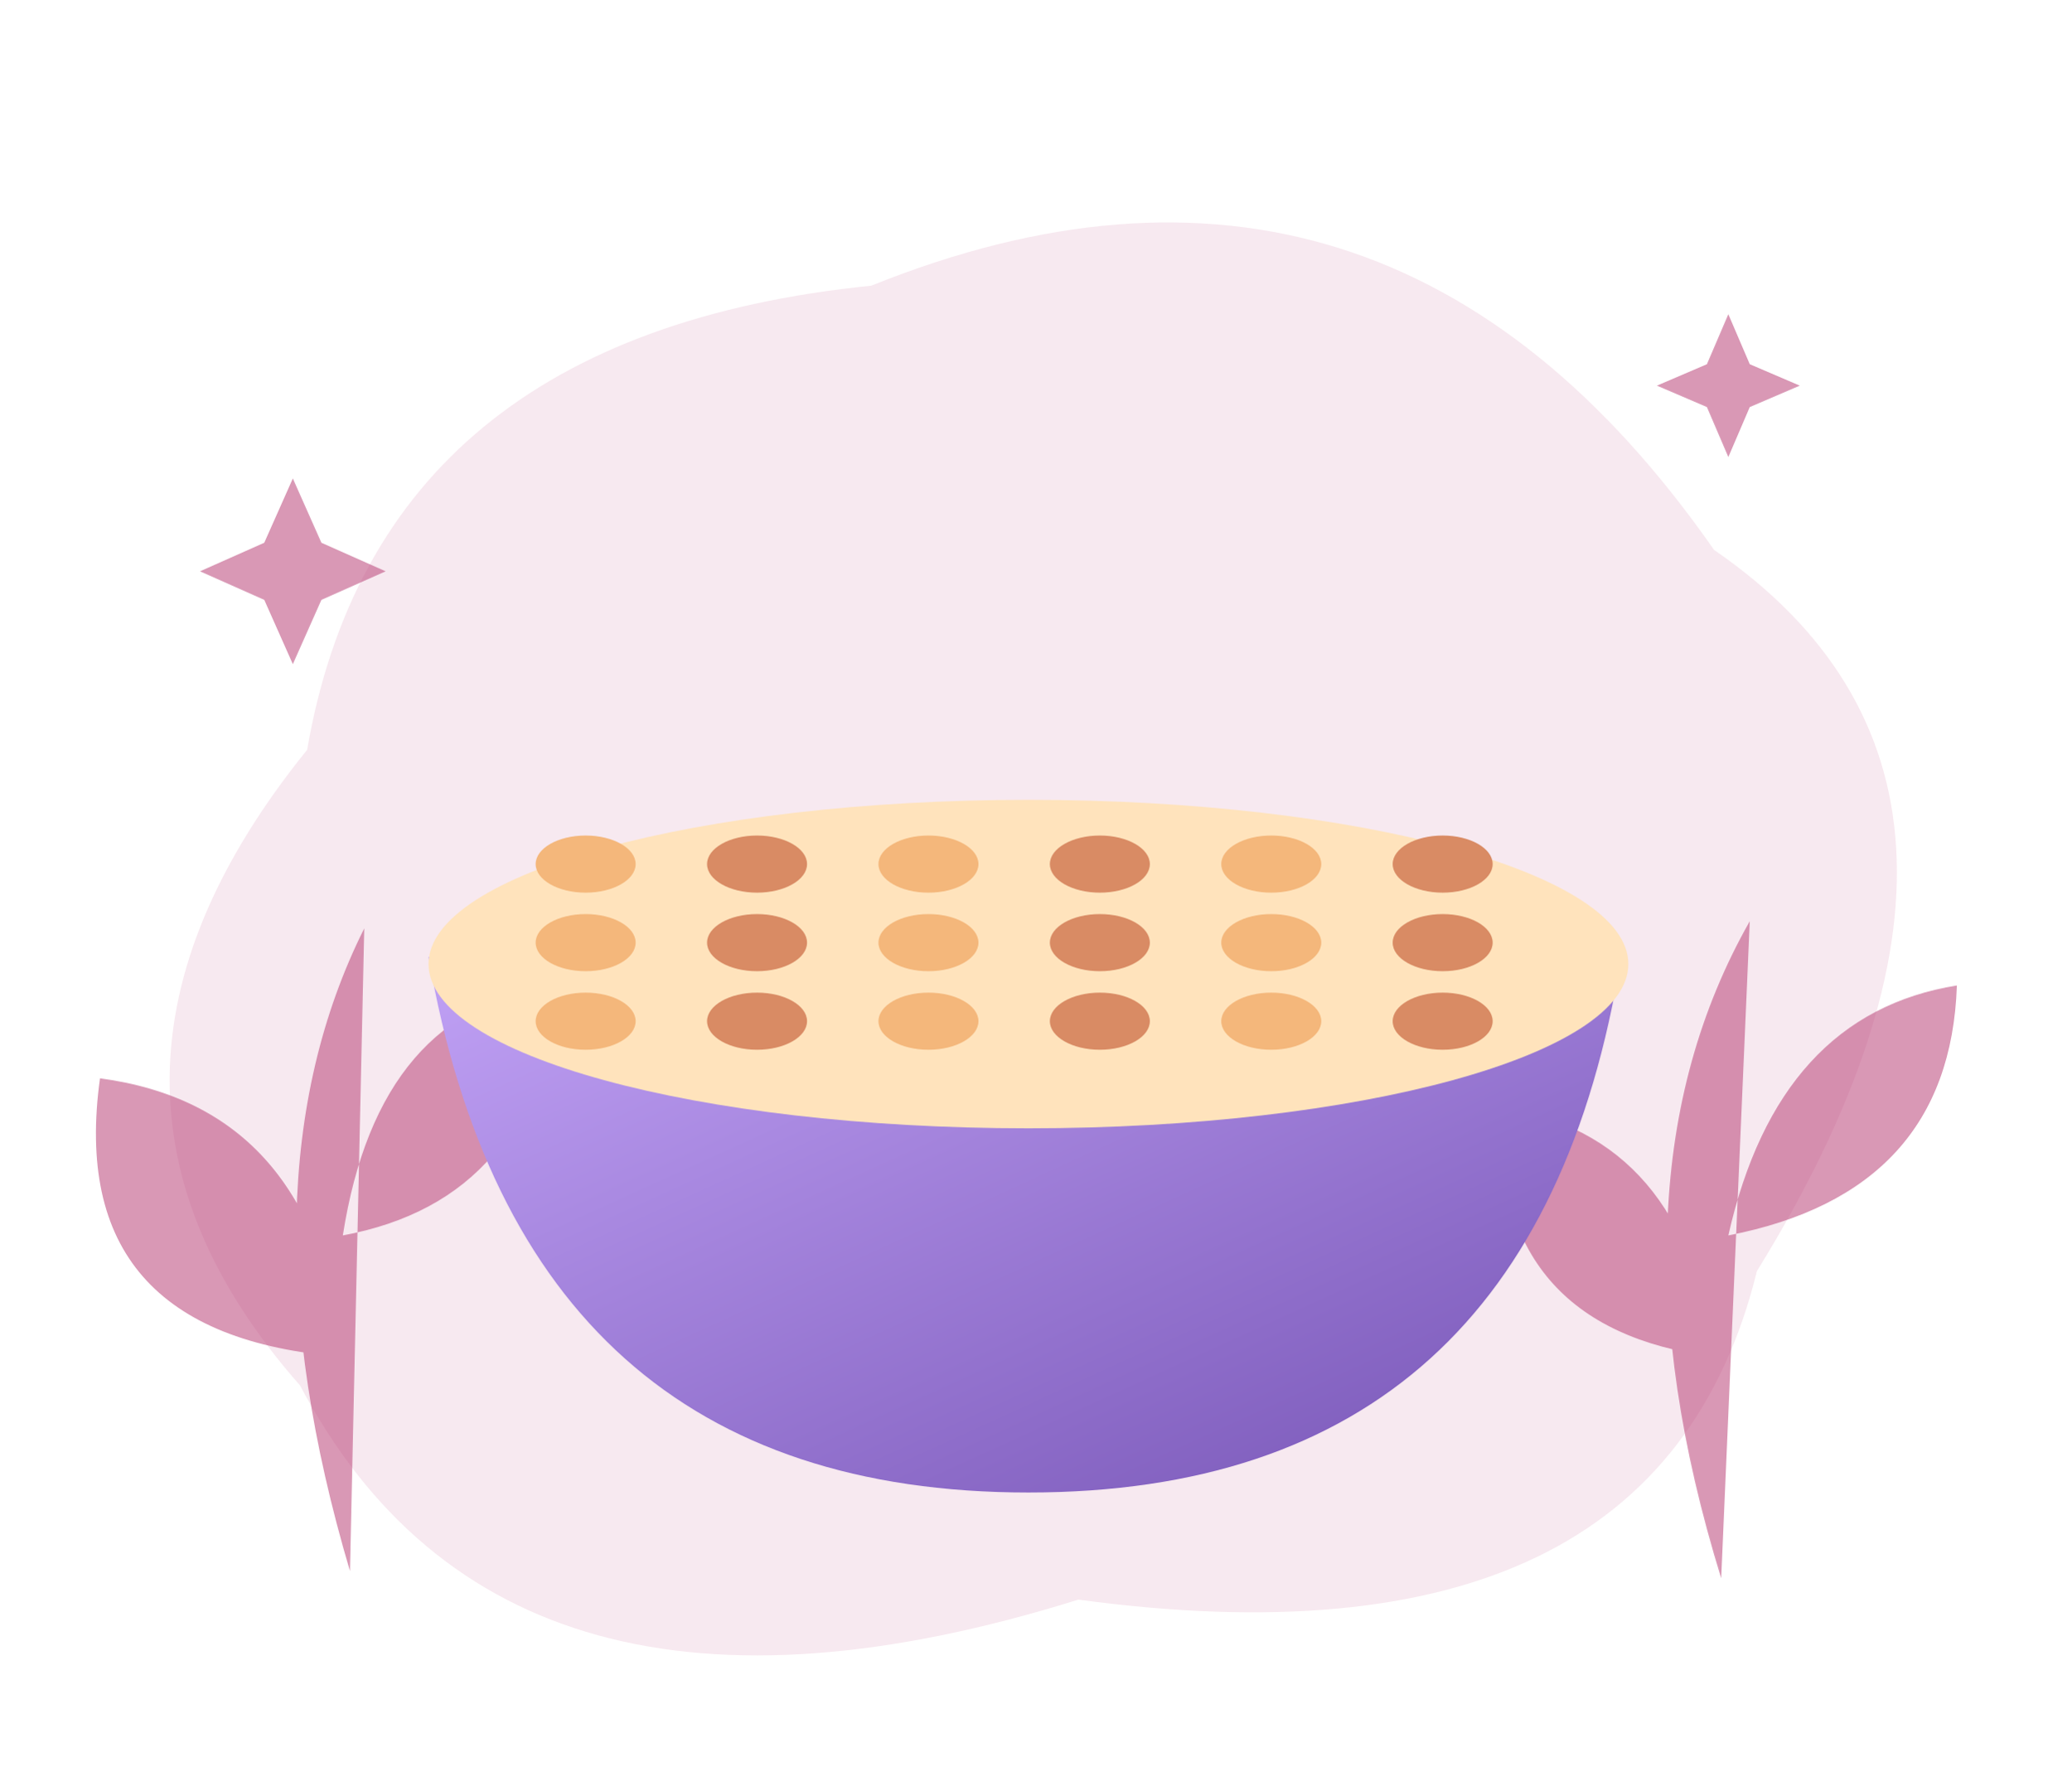
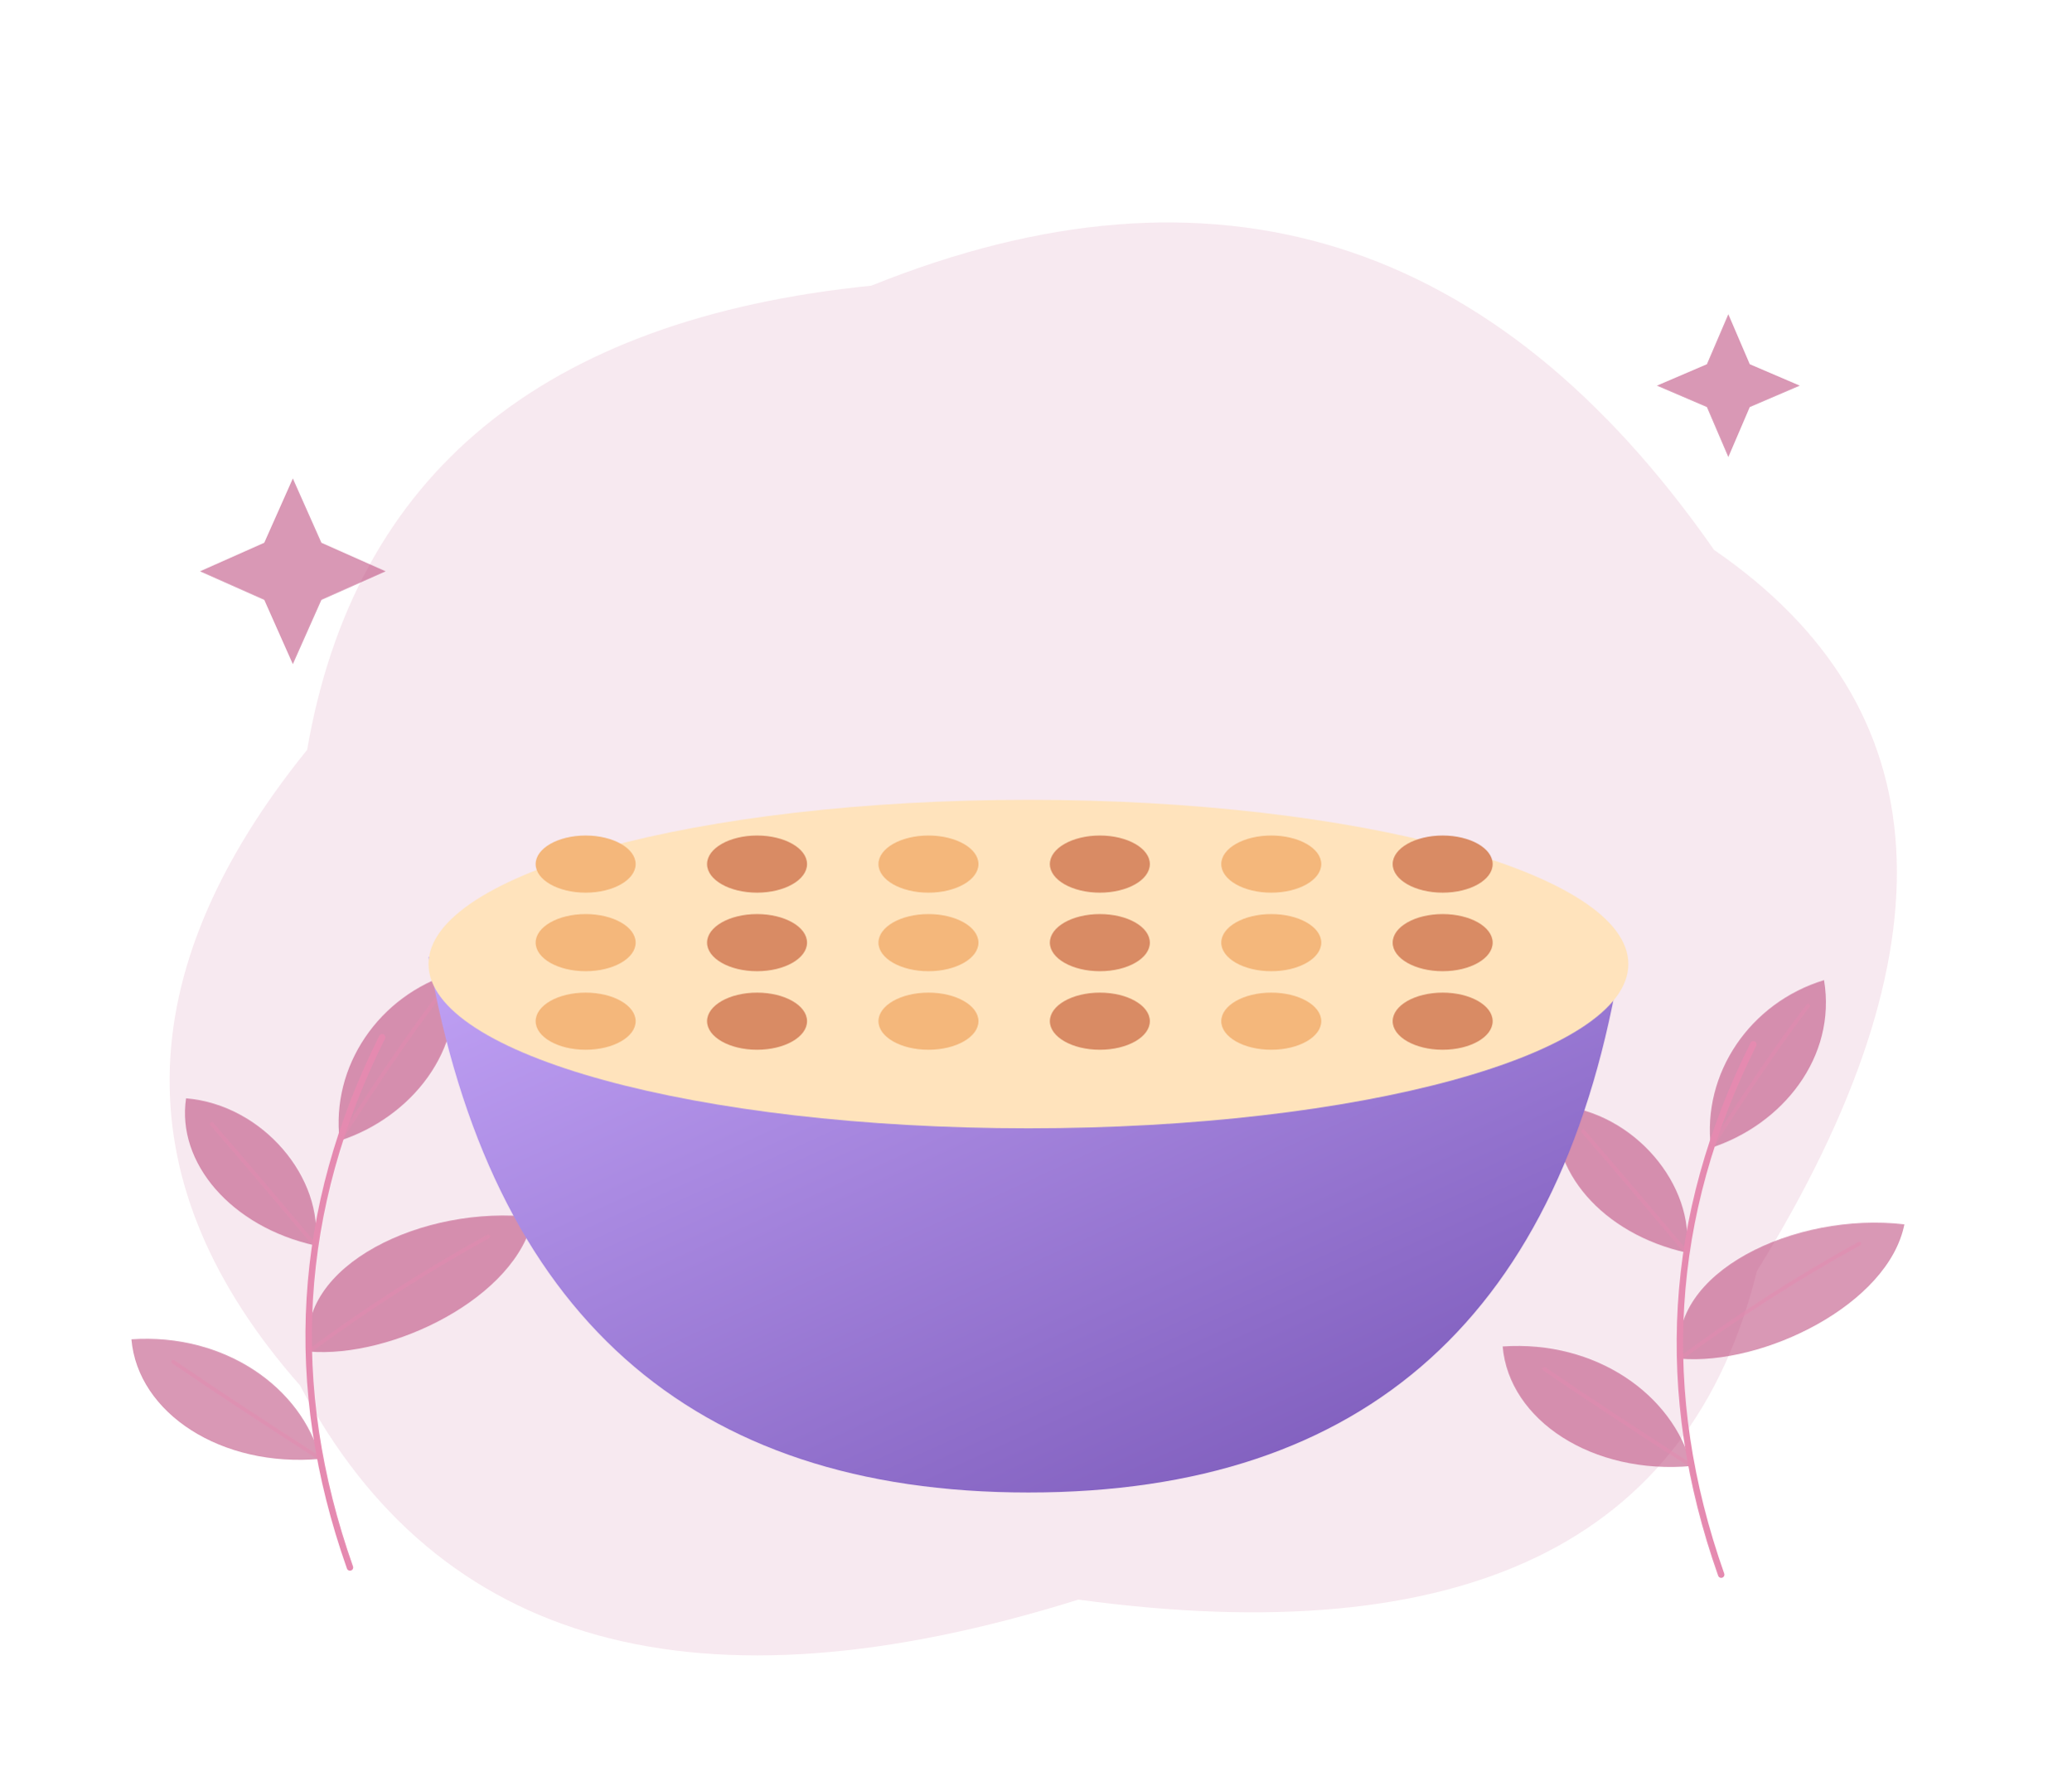
<svg xmlns="http://www.w3.org/2000/svg" viewBox="0 0 290 250" role="img">
  <defs>
    <linearGradient id="rose" x2="1" y2="1">
      <stop stop-color="#f38bb5" />
      <stop offset="1" stop-color="#b5437a" />
    </linearGradient>
    <linearGradient id="violet" x2="1" y2="1">
      <stop stop-color="#c0a1f5" />
      <stop offset="1" stop-color="#7654b5" />
    </linearGradient>
    <linearGradient id="paper" x2="1" y2="1">
      <stop stop-color="#e7c4df" />
      <stop offset="1" stop-color="#aa769e" />
    </linearGradient>
    <linearGradient id="mint" x2="1" y2="1">
      <stop stop-color="#9ccfb9" />
      <stop offset="1" stop-color="#468e83" />
    </linearGradient>
    <linearGradient id="blue" x2="1" y2="1">
      <stop stop-color="#d4eaff" />
      <stop offset="1" stop-color="#8eafea" />
    </linearGradient>
    <linearGradient id="amber" x2="1" y2="1">
      <stop stop-color="#ffe0a4" />
      <stop offset="1" stop-color="#eaaa65" />
    </linearGradient>
    <linearGradient id="peach" x2="1" y2="1">
      <stop stop-color="#ffdbbf" />
      <stop offset="1" stop-color="#e79b9f" />
    </linearGradient>
  </defs>
  <path d="M42 194Q5 152 43 105Q53 47 122 40Q194 11 240 77Q288 110 246 178Q232 235 151 224Q71 249 42 194Z" fill="#bc477f" opacity=".12" />
-   <g opacity=".55">
-     <path d="M49 220Q33 166 51 130M48 190q-39-3-34-39q30 4 34 39M48 173q27-5 30-35q-25 3-30 35M241 221q-17-55 4-92m-5 61q-31-4-30-35q26 4 30 35m2-17q31-6 32-35q-25 4-32 35" fill="#b94378" />
-     <path d="m41 67 4 9 9 4-9 4-4 9-4-9-9-4 9-4Zm201-23 3 7 7 3-7 3-3 7-3-7-7-3 7-3Z" fill="#b94378" />
+   <g transform="translate(13 134) scale(.45)" data-botanical-branch="connected">
+     <g fill="#b94378" opacity="0.55">
+       <path d="M70.8 156.2C40 159 14 142 12 119C41 117 65 134 70.8 156.2Z" />
+       <path d="M67.2 122.8C63 96 103 77 137 81C132 106 93 125 67.2 122.8Z" />
+       <path d="M69.2 89.8C43 84 26 64 29 44C53 46 72 69 69.2 89.8Z" />
+       <path d="M76.8 57.2C74 34 89 12 112 5C116 29 99 50 76.8 57.2Z" />
+     </g>
+     <path d="M80 190Q50 105 90 25" fill="none" stroke="#e58ab0" stroke-width="2" stroke-linecap="round" />
+     <g fill="none" stroke="#e58ab0" stroke-width="1.2" stroke-linecap="round" opacity=".45">
+       <path d="M70.8 156.2Q44 139 25 126" />
+       <path d="M67.2 122.8Q94 103 123 87" />
+       <path d="M69.2 89.8Q50 67 37 52" />
+       <path d="M76.8 57.2Q94 30 107 13" />
+     </g>
+   </g>
+   <g transform="translate(205 135) scale(.45)" data-botanical-branch="connected">
+     <g fill="#b94378" opacity="0.55">
+       <path d="M70.8 156.2C40 159 14 142 12 119C41 117 65 134 70.8 156.2Z" />
+       <path d="M67.2 122.8C63 96 103 77 137 81C132 106 93 125 67.2 122.8Z" />
+       <path d="M69.2 89.8C43 84 26 64 29 44C53 46 72 69 69.2 89.8Z" />
+       <path d="M76.8 57.2C74 34 89 12 112 5C116 29 99 50 76.8 57.2Z" />
+     </g>
+     <path d="M80 190Q50 105 90 25" fill="none" stroke="#e58ab0" stroke-width="2" stroke-linecap="round" />
+     <g fill="none" stroke="#e58ab0" stroke-width="1.2" stroke-linecap="round" opacity=".45">
+       <path d="M70.8 156.2Q44 139 25 126" />
+       <path d="M67.2 122.8Q94 103 123 87" />
+       <path d="M69.2 89.8Q50 67 37 52" />
+       <path d="M76.8 57.2Q94 30 107 13" />
+     </g>
+   </g>
+   <g fill="#b94378" opacity=".55">
+     <path d="m41 67 4 9 9 4-9 4-4 9-4-9-9-4 9-4Zm201-23 3 7 7 3-7 3-3 7-3-7-7-3 7-3Z" />
  </g>
  <path d="M60 134h167q-12 75-83 75t-84-75Z" fill="url(#violet)" />
  <ellipse cx="144" cy="135" rx="84" ry="23" fill="#ffe3bc" />
  <ellipse cx="82" cy="121" rx="7" ry="4" fill="#f4b77b" />
  <ellipse cx="106" cy="121" rx="7" ry="4" fill="#d98b64" />
  <ellipse cx="130" cy="121" rx="7" ry="4" fill="#f4b77b" />
  <ellipse cx="154" cy="121" rx="7" ry="4" fill="#d98b64" />
  <ellipse cx="178" cy="121" rx="7" ry="4" fill="#f4b77b" />
  <ellipse cx="202" cy="121" rx="7" ry="4" fill="#d98b64" />
  <ellipse cx="82" cy="132" rx="7" ry="4" fill="#f4b77b" />
  <ellipse cx="106" cy="132" rx="7" ry="4" fill="#d98b64" />
  <ellipse cx="130" cy="132" rx="7" ry="4" fill="#f4b77b" />
  <ellipse cx="154" cy="132" rx="7" ry="4" fill="#d98b64" />
  <ellipse cx="178" cy="132" rx="7" ry="4" fill="#f4b77b" />
  <ellipse cx="202" cy="132" rx="7" ry="4" fill="#d98b64" />
  <ellipse cx="82" cy="143" rx="7" ry="4" fill="#f4b77b" />
  <ellipse cx="106" cy="143" rx="7" ry="4" fill="#d98b64" />
  <ellipse cx="130" cy="143" rx="7" ry="4" fill="#f4b77b" />
  <ellipse cx="154" cy="143" rx="7" ry="4" fill="#d98b64" />
  <ellipse cx="178" cy="143" rx="7" ry="4" fill="#f4b77b" />
  <ellipse cx="202" cy="143" rx="7" ry="4" fill="#d98b64" />
</svg>
